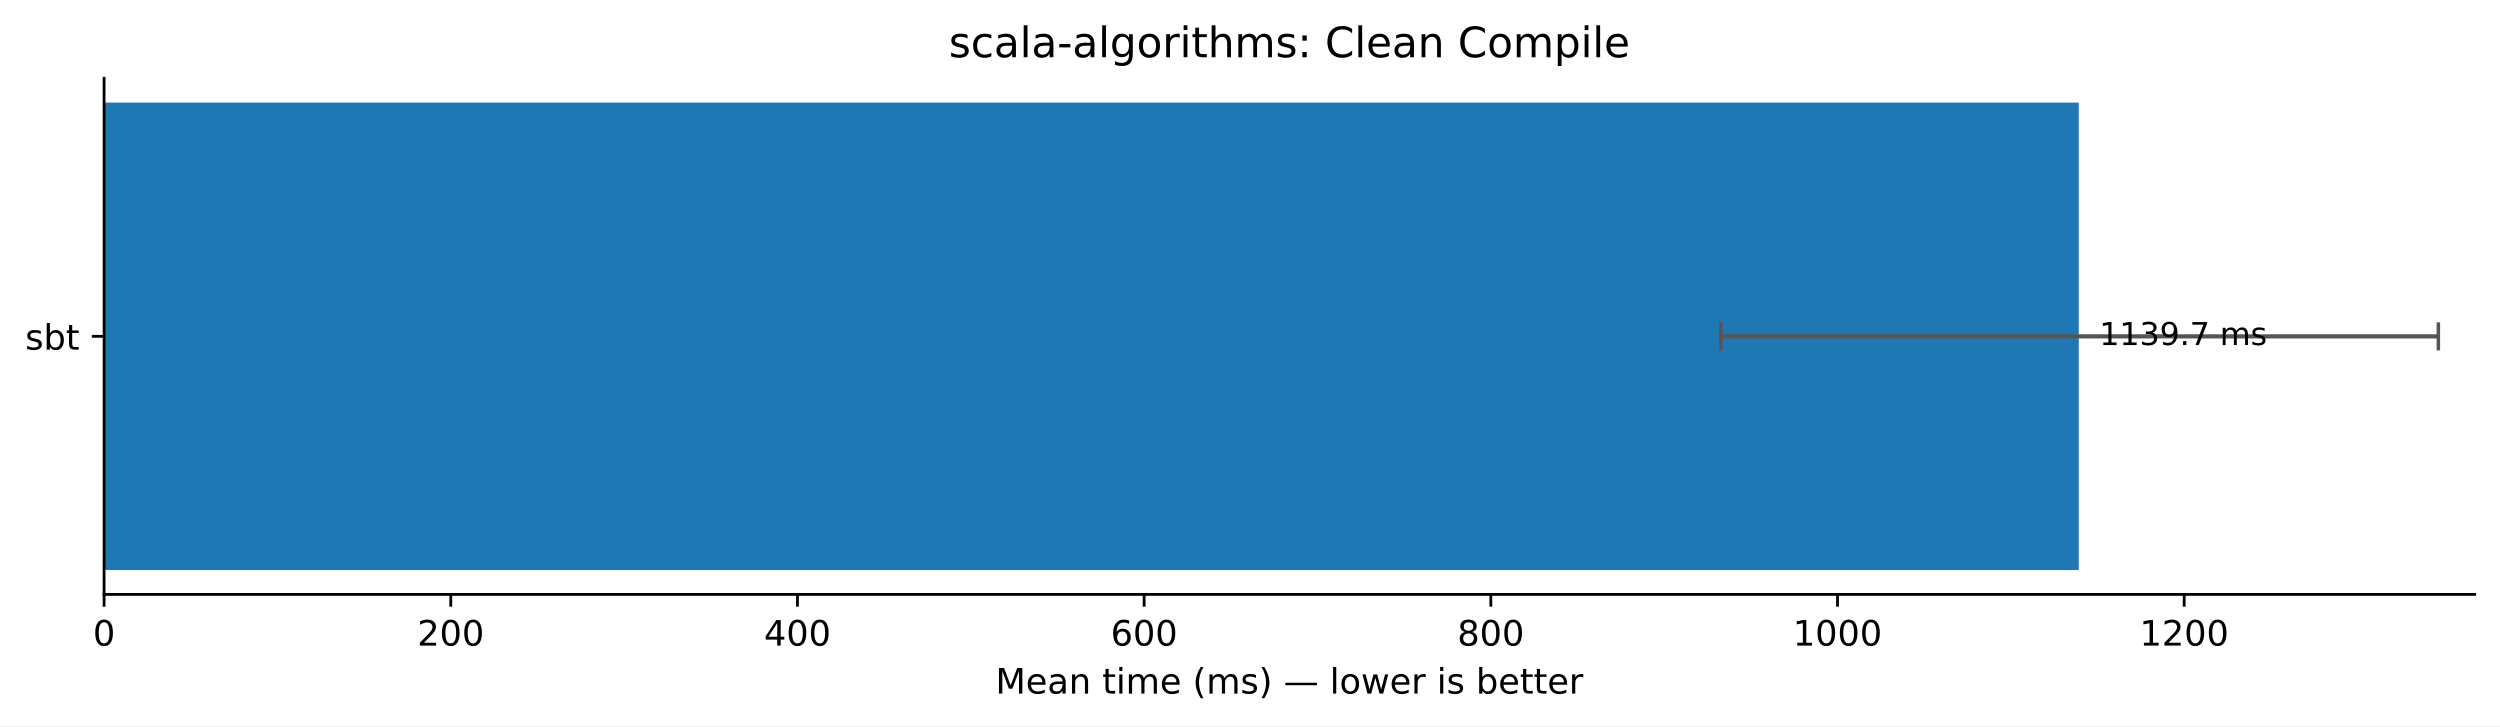
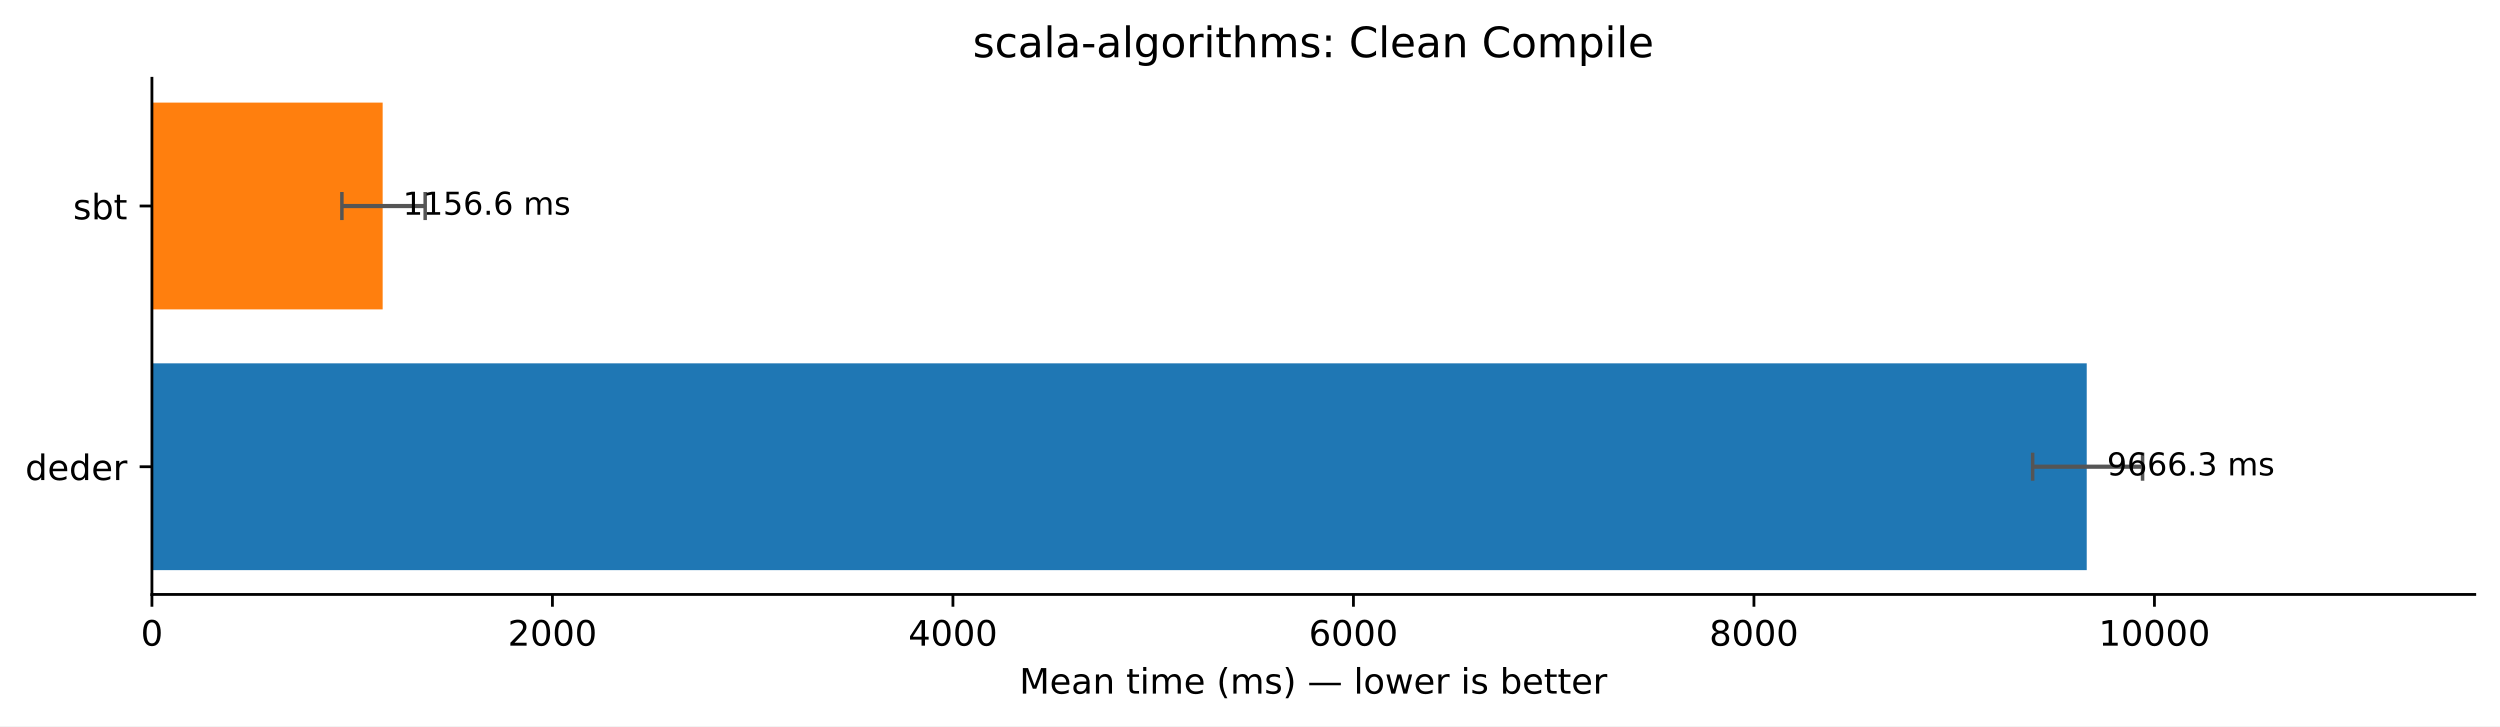
- <svg xmlns="http://www.w3.org/2000/svg" xmlns:xlink="http://www.w3.org/1999/xlink" width="712.798pt" height="207.034pt" viewBox="0 0 712.798 207.034" version="1.1">
+ <svg xmlns="http://www.w3.org/2000/svg" xmlns:xlink="http://www.w3.org/1999/xlink" width="712.754pt" height="207.034pt" viewBox="0 0 712.754 207.034" version="1.1">
  <defs>
    <style type="text/css">*{stroke-linejoin: round; stroke-linecap: butt}</style>
  </defs>
  <g id="figure_1">
    <g id="patch_1">
-       <path d="M 0 207.034  L 712.798 207.034  L 712.798 0  L 0 0  z " style="fill: #ffffff" />
+       <path d="M 0 207.034  L 712.754 207.034  L 712.754 0  L 0 0  z " style="fill: #ffffff" />
    </g>
    <g id="axes_1">
      <g id="patch_2">
-         <path d="M 29.678 169.478  L 705.598 169.478  L 705.598 22.318  L 29.678 22.318  z " style="fill: #ffffff" />
+         <path d="M 43.314 169.478  L 705.554 169.478  L 705.554 22.318  L 43.314 22.318  z " style="fill: #ffffff" />
      </g>
      <g id="patch_3">
-         <path d="M 29.678 162.789  L 592.945 162.789  L 592.945 29.007  L 29.678 29.007  z " clip-path="url(#p4cd9507b1a)" style="fill: #1f77b4; stroke: #ffffff; stroke-width: 0.5; stroke-linejoin: miter" />
+         <path d="M 43.314 162.789  L 595.181 162.789  L 595.181 103.33  L 43.314 103.33  z " clip-path="url(#p02a223e763)" style="fill: #1f77b4; stroke: #ffffff; stroke-width: 0.5; stroke-linejoin: miter" />
+       </g>
+       <g id="patch_4">
+         <path d="M 43.314 88.466  L 109.347 88.466  L 109.347 29.007  L 43.314 29.007  z " clip-path="url(#p02a223e763)" style="fill: #ff7f0e; stroke: #ffffff; stroke-width: 0.5; stroke-linejoin: miter" />
      </g>
      <g id="matplotlib.axis_1">
        <g id="xtick_1">
          <g id="line2d_1">
            <defs>
-               <path id="m95c1559ae8" d="M 0 0  L 0 3.5  " style="stroke: #000000; stroke-width: 0.8" />
+               <path id="m789a88eaef" d="M 0 0  L 0 3.5  " style="stroke: #000000; stroke-width: 0.8" />
            </defs>
            <g>
-               <use xlink:href="#m95c1559ae8" x="29.678" y="169.478" style="stroke: #000000; stroke-width: 0.8" />
+               <use xlink:href="#m789a88eaef" x="43.314" y="169.478" style="stroke: #000000; stroke-width: 0.8" />
            </g>
          </g>
          <g id="text_1">
-             <g transform="translate(26.49687 184.0766) scale(0.1 -0.1)">
+             <g transform="translate(40.13281 184.0766) scale(0.1 -0.1)">
              <defs>
                <path id="DejaVuSans-30" d="M 2034 4250  Q 1547 4250 1301 3770  Q 1056 3291 1056 2328  Q 1056 1369 1301 889  Q 1547 409 2034 409  Q 2525 409 2770 889  Q 3016 1369 3016 2328  Q 3016 3291 2770 3770  Q 2525 4250 2034 4250  z M 2034 4750  Q 2819 4750 3233 4129  Q 3647 3509 3647 2328  Q 3647 1150 3233 529  Q 2819 -91 2034 -91  Q 1250 -91 836 529  Q 422 1150 422 2328  Q 422 3509 836 4129  Q 1250 4750 2034 4750  z " transform="scale(0.015625)" />
              </defs>
              <use xlink:href="#DejaVuSans-30" />
            </g>
          </g>
        </g>
        <g id="xtick_2">
          <g id="line2d_2">
            <g>
-               <use xlink:href="#m95c1559ae8" x="128.524" y="169.478" style="stroke: #000000; stroke-width: 0.8" />
+               <use xlink:href="#m789a88eaef" x="157.498" y="169.478" style="stroke: #000000; stroke-width: 0.8" />
            </g>
          </g>
          <g id="text_2">
-             <g transform="translate(118.9802 184.0766) scale(0.1 -0.1)">
+             <g transform="translate(144.7731 184.0766) scale(0.1 -0.1)">
              <defs>
                <path id="DejaVuSans-32" d="M 1228 531  L 3431 531  L 3431 0  L 469 0  L 469 531  Q 828 903 1448 1529  Q 2069 2156 2228 2338  Q 2531 2678 2651 2914  Q 2772 3150 2772 3378  Q 2772 3750 2511 3984  Q 2250 4219 1831 4219  Q 1534 4219 1204 4116  Q 875 4013 500 3803  L 500 4441  Q 881 4594 1212 4672  Q 1544 4750 1819 4750  Q 2544 4750 2975 4387  Q 3406 4025 3406 3419  Q 3406 3131 3298 2873  Q 3191 2616 2906 2266  Q 2828 2175 2409 1742  Q 1991 1309 1228 531  z " transform="scale(0.015625)" />
              </defs>
              <use xlink:href="#DejaVuSans-32" />
              <use xlink:href="#DejaVuSans-30" transform="translate(63.62305 0)" />
              <use xlink:href="#DejaVuSans-30" transform="translate(127.2461 0)" />
+               <use xlink:href="#DejaVuSans-30" transform="translate(190.8691 0)" />
            </g>
          </g>
        </g>
        <g id="xtick_3">
          <g id="line2d_3">
            <g>
-               <use xlink:href="#m95c1559ae8" x="227.37" y="169.478" style="stroke: #000000; stroke-width: 0.8" />
+               <use xlink:href="#m789a88eaef" x="271.682" y="169.478" style="stroke: #000000; stroke-width: 0.8" />
            </g>
          </g>
          <g id="text_3">
-             <g transform="translate(217.8261 184.0766) scale(0.1 -0.1)">
+             <g transform="translate(258.9571 184.0766) scale(0.1 -0.1)">
              <defs>
                <path id="DejaVuSans-34" d="M 2419 4116  L 825 1625  L 2419 1625  L 2419 4116  z M 2253 4666  L 3047 4666  L 3047 1625  L 3713 1625  L 3713 1100  L 3047 1100  L 3047 0  L 2419 0  L 2419 1100  L 313 1100  L 313 1709  L 2253 4666  z " transform="scale(0.015625)" />
              </defs>
              <use xlink:href="#DejaVuSans-34" />
              <use xlink:href="#DejaVuSans-30" transform="translate(63.62305 0)" />
              <use xlink:href="#DejaVuSans-30" transform="translate(127.2461 0)" />
+               <use xlink:href="#DejaVuSans-30" transform="translate(190.8691 0)" />
            </g>
          </g>
        </g>
        <g id="xtick_4">
          <g id="line2d_4">
            <g>
-               <use xlink:href="#m95c1559ae8" x="326.216" y="169.478" style="stroke: #000000; stroke-width: 0.8" />
+               <use xlink:href="#m789a88eaef" x="385.866" y="169.478" style="stroke: #000000; stroke-width: 0.8" />
            </g>
          </g>
          <g id="text_4">
-             <g transform="translate(316.672 184.0766) scale(0.1 -0.1)">
+             <g transform="translate(373.1412 184.0766) scale(0.1 -0.1)">
              <defs>
                <path id="DejaVuSans-36" d="M 2113 2584  Q 1688 2584 1439 2293  Q 1191 2003 1191 1497  Q 1191 994 1439 701  Q 1688 409 2113 409  Q 2538 409 2786 701  Q 3034 994 3034 1497  Q 3034 2003 2786 2293  Q 2538 2584 2113 2584  z M 3366 4563  L 3366 3988  Q 3128 4100 2886 4159  Q 2644 4219 2406 4219  Q 1781 4219 1451 3797  Q 1122 3375 1075 2522  Q 1259 2794 1537 2939  Q 1816 3084 2150 3084  Q 2853 3084 3261 2657  Q 3669 2231 3669 1497  Q 3669 778 3244 343  Q 2819 -91 2113 -91  Q 1303 -91 875 529  Q 447 1150 447 2328  Q 447 3434 972 4092  Q 1497 4750 2381 4750  Q 2619 4750 2861 4703  Q 3103 4656 3366 4563  z " transform="scale(0.015625)" />
              </defs>
              <use xlink:href="#DejaVuSans-36" />
              <use xlink:href="#DejaVuSans-30" transform="translate(63.62305 0)" />
              <use xlink:href="#DejaVuSans-30" transform="translate(127.2461 0)" />
+               <use xlink:href="#DejaVuSans-30" transform="translate(190.8691 0)" />
            </g>
          </g>
        </g>
        <g id="xtick_5">
          <g id="line2d_5">
            <g>
-               <use xlink:href="#m95c1559ae8" x="425.062" y="169.478" style="stroke: #000000; stroke-width: 0.8" />
+               <use xlink:href="#m789a88eaef" x="500.05" y="169.478" style="stroke: #000000; stroke-width: 0.8" />
            </g>
          </g>
          <g id="text_5">
-             <g transform="translate(415.5178 184.0766) scale(0.1 -0.1)">
+             <g transform="translate(487.3252 184.0766) scale(0.1 -0.1)">
              <defs>
                <path id="DejaVuSans-38" d="M 2034 2216  Q 1584 2216 1326 1975  Q 1069 1734 1069 1313  Q 1069 891 1326 650  Q 1584 409 2034 409  Q 2484 409 2743 651  Q 3003 894 3003 1313  Q 3003 1734 2745 1975  Q 2488 2216 2034 2216  z M 1403 2484  Q 997 2584 770 2862  Q 544 3141 544 3541  Q 544 4100 942 4425  Q 1341 4750 2034 4750  Q 2731 4750 3128 4425  Q 3525 4100 3525 3541  Q 3525 3141 3298 2862  Q 3072 2584 2669 2484  Q 3125 2378 3379 2068  Q 3634 1759 3634 1313  Q 3634 634 3220 271  Q 2806 -91 2034 -91  Q 1263 -91 848 271  Q 434 634 434 1313  Q 434 1759 690 2068  Q 947 2378 1403 2484  z M 1172 3481  Q 1172 3119 1398 2916  Q 1625 2713 2034 2713  Q 2441 2713 2670 2916  Q 2900 3119 2900 3481  Q 2900 3844 2670 4047  Q 2441 4250 2034 4250  Q 1625 4250 1398 4047  Q 1172 3844 1172 3481  z " transform="scale(0.015625)" />
              </defs>
              <use xlink:href="#DejaVuSans-38" />
              <use xlink:href="#DejaVuSans-30" transform="translate(63.62305 0)" />
              <use xlink:href="#DejaVuSans-30" transform="translate(127.2461 0)" />
+               <use xlink:href="#DejaVuSans-30" transform="translate(190.8691 0)" />
            </g>
          </g>
        </g>
        <g id="xtick_6">
          <g id="line2d_6">
            <g>
-               <use xlink:href="#m95c1559ae8" x="523.907" y="169.478" style="stroke: #000000; stroke-width: 0.8" />
+               <use xlink:href="#m789a88eaef" x="614.234" y="169.478" style="stroke: #000000; stroke-width: 0.8" />
            </g>
          </g>
          <g id="text_6">
-             <g transform="translate(511.1825 184.0766) scale(0.1 -0.1)">
+             <g transform="translate(598.328 184.0766) scale(0.1 -0.1)">
              <defs>
                <path id="DejaVuSans-31" d="M 794 531  L 1825 531  L 1825 4091  L 703 3866  L 703 4441  L 1819 4666  L 2450 4666  L 2450 531  L 3481 531  L 3481 0  L 794 0  L 794 531  z " transform="scale(0.015625)" />
              </defs>
              <use xlink:href="#DejaVuSans-31" />
              <use xlink:href="#DejaVuSans-30" transform="translate(63.62305 0)" />
              <use xlink:href="#DejaVuSans-30" transform="translate(127.2461 0)" />
              <use xlink:href="#DejaVuSans-30" transform="translate(190.8691 0)" />
-             </g>
-           </g>
-         </g>
-         <g id="xtick_7">
-           <g id="line2d_7">
-             <g>
-               <use xlink:href="#m95c1559ae8" x="622.753" y="169.478" style="stroke: #000000; stroke-width: 0.8" />
-             </g>
-           </g>
-           <g id="text_7">
-             <g transform="translate(610.0283 184.0766) scale(0.1 -0.1)">
-               <use xlink:href="#DejaVuSans-31" />
-               <use xlink:href="#DejaVuSans-32" transform="translate(63.62305 0)" />
-               <use xlink:href="#DejaVuSans-30" transform="translate(127.2461 0)" />
-               <use xlink:href="#DejaVuSans-30" transform="translate(190.8691 0)" />
-             </g>
-           </g>
-         </g>
-         <g id="text_8">
-           <g transform="translate(283.8413 197.7547) scale(0.1 -0.1)">
+               <use xlink:href="#DejaVuSans-30" transform="translate(254.4922 0)" />
+             </g>
+           </g>
+         </g>
+         <g id="text_7">
+           <g transform="translate(290.6372 197.7547) scale(0.1 -0.1)">
            <defs>
              <path id="DejaVuSans-4d" d="M 628 4666  L 1569 4666  L 2759 1491  L 3956 4666  L 4897 4666  L 4897 0  L 4281 0  L 4281 4097  L 3078 897  L 2444 897  L 1241 4097  L 1241 0  L 628 0  L 628 4666  z " transform="scale(0.015625)" />
              <path id="DejaVuSans-65" d="M 3597 1894  L 3597 1613  L 953 1613  Q 991 1019 1311 708  Q 1631 397 2203 397  Q 2534 397 2845 478  Q 3156 559 3463 722  L 3463 178  Q 3153 47 2828 -22  Q 2503 -91 2169 -91  Q 1331 -91 842 396  Q 353 884 353 1716  Q 353 2575 817 3079  Q 1281 3584 2069 3584  Q 2775 3584 3186 3129  Q 3597 2675 3597 1894  z M 3022 2063  Q 3016 2534 2758 2815  Q 2500 3097 2075 3097  Q 1594 3097 1305 2825  Q 1016 2553 972 2059  L 3022 2063  z " transform="scale(0.015625)" />
              <path id="DejaVuSans-61" d="M 2194 1759  Q 1497 1759 1228 1600  Q 959 1441 959 1056  Q 959 750 1161 570  Q 1363 391 1709 391  Q 2188 391 2477 730  Q 2766 1069 2766 1631  L 2766 1759  L 2194 1759  z M 3341 1997  L 3341 0  L 2766 0  L 2766 531  Q 2569 213 2275 61  Q 1981 -91 1556 -91  Q 1019 -91 701 211  Q 384 513 384 1019  Q 384 1609 779 1909  Q 1175 2209 1959 2209  L 2766 2209  L 2766 2266  Q 2766 2663 2505 2880  Q 2244 3097 1772 3097  Q 1472 3097 1187 3025  Q 903 2953 641 2809  L 641 3341  Q 956 3463 1253 3523  Q 1550 3584 1831 3584  Q 2591 3584 2966 3190  Q 3341 2797 3341 1997  z " transform="scale(0.015625)" />
              <path id="DejaVuSans-6e" d="M 3513 2113  L 3513 0  L 2938 0  L 2938 2094  Q 2938 2591 2744 2837  Q 2550 3084 2163 3084  Q 1697 3084 1428 2787  Q 1159 2491 1159 1978  L 1159 0  L 581 0  L 581 3500  L 1159 3500  L 1159 2956  Q 1366 3272 1645 3428  Q 1925 3584 2291 3584  Q 2894 3584 3203 3211  Q 3513 2838 3513 2113  z " transform="scale(0.015625)" />
              <path id="DejaVuSans-20" transform="scale(0.015625)" />
              <path id="DejaVuSans-74" d="M 1172 4494  L 1172 3500  L 2356 3500  L 2356 3053  L 1172 3053  L 1172 1153  Q 1172 725 1289 603  Q 1406 481 1766 481  L 2356 481  L 2356 0  L 1766 0  Q 1100 0 847 248  Q 594 497 594 1153  L 594 3053  L 172 3053  L 172 3500  L 594 3500  L 594 4494  L 1172 4494  z " transform="scale(0.015625)" />
              <path id="DejaVuSans-69" d="M 603 3500  L 1178 3500  L 1178 0  L 603 0  L 603 3500  z M 603 4863  L 1178 4863  L 1178 4134  L 603 4134  L 603 4863  z " transform="scale(0.015625)" />
              <path id="DejaVuSans-6d" d="M 3328 2828  Q 3544 3216 3844 3400  Q 4144 3584 4550 3584  Q 5097 3584 5394 3201  Q 5691 2819 5691 2113  L 5691 0  L 5113 0  L 5113 2094  Q 5113 2597 4934 2840  Q 4756 3084 4391 3084  Q 3944 3084 3684 2787  Q 3425 2491 3425 1978  L 3425 0  L 2847 0  L 2847 2094  Q 2847 2600 2669 2842  Q 2491 3084 2119 3084  Q 1678 3084 1418 2786  Q 1159 2488 1159 1978  L 1159 0  L 581 0  L 581 3500  L 1159 3500  L 1159 2956  Q 1356 3278 1631 3431  Q 1906 3584 2284 3584  Q 2666 3584 2933 3390  Q 3200 3197 3328 2828  z " transform="scale(0.015625)" />
              <path id="DejaVuSans-28" d="M 1984 4856  Q 1566 4138 1362 3434  Q 1159 2731 1159 2009  Q 1159 1288 1364 580  Q 1569 -128 1984 -844  L 1484 -844  Q 1016 -109 783 600  Q 550 1309 550 2009  Q 550 2706 781 3412  Q 1013 4119 1484 4856  L 1984 4856  z " transform="scale(0.015625)" />
              <path id="DejaVuSans-73" d="M 2834 3397  L 2834 2853  Q 2591 2978 2328 3040  Q 2066 3103 1784 3103  Q 1356 3103 1142 2972  Q 928 2841 928 2578  Q 928 2378 1081 2264  Q 1234 2150 1697 2047  L 1894 2003  Q 2506 1872 2764 1633  Q 3022 1394 3022 966  Q 3022 478 2636 193  Q 2250 -91 1575 -91  Q 1294 -91 989 -36  Q 684 19 347 128  L 347 722  Q 666 556 975 473  Q 1284 391 1588 391  Q 1994 391 2212 530  Q 2431 669 2431 922  Q 2431 1156 2273 1281  Q 2116 1406 1581 1522  L 1381 1569  Q 847 1681 609 1914  Q 372 2147 372 2553  Q 372 3047 722 3315  Q 1072 3584 1716 3584  Q 2034 3584 2315 3537  Q 2597 3491 2834 3397  z " transform="scale(0.015625)" />
              <path id="DejaVuSans-29" d="M 513 4856  L 1013 4856  Q 1481 4119 1714 3412  Q 1947 2706 1947 2009  Q 1947 1309 1714 600  Q 1481 -109 1013 -844  L 513 -844  Q 928 -128 1133 580  Q 1338 1288 1338 2009  Q 1338 2731 1133 3434  Q 928 4138 513 4856  z " transform="scale(0.015625)" />
              <path id="DejaVuSans-2014" d="M 313 1978  L 6088 1978  L 6088 1528  L 313 1528  L 313 1978  z " transform="scale(0.015625)" />
              <path id="DejaVuSans-6c" d="M 603 4863  L 1178 4863  L 1178 0  L 603 0  L 603 4863  z " transform="scale(0.015625)" />
              <path id="DejaVuSans-6f" d="M 1959 3097  Q 1497 3097 1228 2736  Q 959 2375 959 1747  Q 959 1119 1226 758  Q 1494 397 1959 397  Q 2419 397 2687 759  Q 2956 1122 2956 1747  Q 2956 2369 2687 2733  Q 2419 3097 1959 3097  z M 1959 3584  Q 2709 3584 3137 3096  Q 3566 2609 3566 1747  Q 3566 888 3137 398  Q 2709 -91 1959 -91  Q 1206 -91 779 398  Q 353 888 353 1747  Q 353 2609 779 3096  Q 1206 3584 1959 3584  z " transform="scale(0.015625)" />
              <path id="DejaVuSans-77" d="M 269 3500  L 844 3500  L 1563 769  L 2278 3500  L 2956 3500  L 3675 769  L 4391 3500  L 4966 3500  L 4050 0  L 3372 0  L 2619 2869  L 1863 0  L 1184 0  L 269 3500  z " transform="scale(0.015625)" />
              <path id="DejaVuSans-72" d="M 2631 2963  Q 2534 3019 2420 3045  Q 2306 3072 2169 3072  Q 1681 3072 1420 2755  Q 1159 2438 1159 1844  L 1159 0  L 581 0  L 581 3500  L 1159 3500  L 1159 2956  Q 1341 3275 1631 3429  Q 1922 3584 2338 3584  Q 2397 3584 2469 3576  Q 2541 3569 2628 3553  L 2631 2963  z " transform="scale(0.015625)" />
              <path id="DejaVuSans-62" d="M 3116 1747  Q 3116 2381 2855 2742  Q 2594 3103 2138 3103  Q 1681 3103 1420 2742  Q 1159 2381 1159 1747  Q 1159 1113 1420 752  Q 1681 391 2138 391  Q 2594 391 2855 752  Q 3116 1113 3116 1747  z M 1159 2969  Q 1341 3281 1617 3432  Q 1894 3584 2278 3584  Q 2916 3584 3314 3078  Q 3713 2572 3713 1747  Q 3713 922 3314 415  Q 2916 -91 2278 -91  Q 1894 -91 1617 61  Q 1341 213 1159 525  L 1159 0  L 581 0  L 581 4863  L 1159 4863  L 1159 2969  z " transform="scale(0.015625)" />
            </defs>
            <use xlink:href="#DejaVuSans-4d" />
            <use xlink:href="#DejaVuSans-65" transform="translate(86.2793 0)" />
            <use xlink:href="#DejaVuSans-61" transform="translate(147.8027 0)" />
            <use xlink:href="#DejaVuSans-6e" transform="translate(209.082 0)" />
            <use xlink:href="#DejaVuSans-20" transform="translate(272.4609 0)" />
            <use xlink:href="#DejaVuSans-74" transform="translate(304.248 0)" />
            <use xlink:href="#DejaVuSans-69" transform="translate(343.457 0)" />
            <use xlink:href="#DejaVuSans-6d" transform="translate(371.2402 0)" />
            <use xlink:href="#DejaVuSans-65" transform="translate(468.6523 0)" />
            <use xlink:href="#DejaVuSans-20" transform="translate(530.1758 0)" />
            <use xlink:href="#DejaVuSans-28" transform="translate(561.9629 0)" />
            <use xlink:href="#DejaVuSans-6d" transform="translate(600.9766 0)" />
            <use xlink:href="#DejaVuSans-73" transform="translate(698.3887 0)" />
            <use xlink:href="#DejaVuSans-29" transform="translate(750.4883 0)" />
            <use xlink:href="#DejaVuSans-20" transform="translate(789.502 0)" />
            <use xlink:href="#DejaVuSans-2014" transform="translate(821.2891 0)" />
            <use xlink:href="#DejaVuSans-20" transform="translate(921.2891 0)" />
            <use xlink:href="#DejaVuSans-6c" transform="translate(953.0762 0)" />
            <use xlink:href="#DejaVuSans-6f" transform="translate(980.8594 0)" />
            <use xlink:href="#DejaVuSans-77" transform="translate(1042.041 0)" />
            <use xlink:href="#DejaVuSans-65" transform="translate(1123.828 0)" />
            <use xlink:href="#DejaVuSans-72" transform="translate(1185.352 0)" />
            <use xlink:href="#DejaVuSans-20" transform="translate(1226.465 0)" />
            <use xlink:href="#DejaVuSans-69" transform="translate(1258.252 0)" />
            <use xlink:href="#DejaVuSans-73" transform="translate(1286.035 0)" />
            <use xlink:href="#DejaVuSans-20" transform="translate(1338.135 0)" />
            <use xlink:href="#DejaVuSans-62" transform="translate(1369.922 0)" />
            <use xlink:href="#DejaVuSans-65" transform="translate(1433.398 0)" />
            <use xlink:href="#DejaVuSans-74" transform="translate(1494.922 0)" />
            <use xlink:href="#DejaVuSans-74" transform="translate(1534.131 0)" />
            <use xlink:href="#DejaVuSans-65" transform="translate(1573.34 0)" />
            <use xlink:href="#DejaVuSans-72" transform="translate(1634.863 0)" />
          </g>
        </g>
      </g>
      <g id="matplotlib.axis_2">
        <g id="ytick_1">
+           <g id="line2d_7">
+             <defs>
+               <path id="m901917c0ae" d="M 0 0  L -3.5 0  " style="stroke: #000000; stroke-width: 0.8" />
+             </defs>
+             <g>
+               <use xlink:href="#m901917c0ae" x="43.314" y="133.06" style="stroke: #000000; stroke-width: 0.8" />
+             </g>
+           </g>
+           <g id="text_8">
+             <g transform="translate(7.2 136.859) scale(0.1 -0.1)">
+               <defs>
+                 <path id="DejaVuSans-64" d="M 2906 2969  L 2906 4863  L 3481 4863  L 3481 0  L 2906 0  L 2906 525  Q 2725 213 2448 61  Q 2172 -91 1784 -91  Q 1150 -91 751 415  Q 353 922 353 1747  Q 353 2572 751 3078  Q 1150 3584 1784 3584  Q 2172 3584 2448 3432  Q 2725 3281 2906 2969  z M 947 1747  Q 947 1113 1208 752  Q 1469 391 1925 391  Q 2381 391 2643 752  Q 2906 1113 2906 1747  Q 2906 2381 2643 2742  Q 2381 3103 1925 3103  Q 1469 3103 1208 2742  Q 947 2381 947 1747  z " transform="scale(0.015625)" />
+               </defs>
+               <use xlink:href="#DejaVuSans-64" />
+               <use xlink:href="#DejaVuSans-65" transform="translate(63.47656 0)" />
+               <use xlink:href="#DejaVuSans-64" transform="translate(125 0)" />
+               <use xlink:href="#DejaVuSans-65" transform="translate(188.4766 0)" />
+               <use xlink:href="#DejaVuSans-72" transform="translate(250 0)" />
+             </g>
+           </g>
+         </g>
+         <g id="ytick_2">
          <g id="line2d_8">
-             <defs>
-               <path id="m5617e6547c" d="M 0 0  L -3.5 0  " style="stroke: #000000; stroke-width: 0.8" />
-             </defs>
-             <g>
-               <use xlink:href="#m5617e6547c" x="29.678" y="95.898" style="stroke: #000000; stroke-width: 0.8" />
+             <g>
+               <use xlink:href="#m901917c0ae" x="43.314" y="58.737" style="stroke: #000000; stroke-width: 0.8" />
            </g>
          </g>
          <g id="text_9">
-             <g transform="translate(7.2 99.69734) scale(0.1 -0.1)">
+             <g transform="translate(20.83594 62.53573) scale(0.1 -0.1)">
              <use xlink:href="#DejaVuSans-73" />
              <use xlink:href="#DejaVuSans-62" transform="translate(52.09961 0)" />
              <use xlink:href="#DejaVuSans-74" transform="translate(115.5762 0)" />
            </g>
          </g>
        </g>
      </g>
      <g id="LineCollection_1">
-         <path d="M 490.668 95.898  L 695.222 95.898  " clip-path="url(#p4cd9507b1a)" style="fill: none; stroke: #555555; stroke-width: 1.2" />
+         <path d="M 579.512 133.06  L 610.85 133.06  " clip-path="url(#p02a223e763)" style="fill: none; stroke: #555555; stroke-width: 1.2" />
+         <path d="M 97.475 58.737  L 121.218 58.737  " clip-path="url(#p02a223e763)" style="fill: none; stroke: #555555; stroke-width: 1.2" />
      </g>
      <g id="line2d_9">
        <defs>
-           <path id="m4dd31e90b5" d="M 0 4  L 0 -4  " style="stroke: #555555" />
+           <path id="m4bf6ad996d" d="M 0 4  L 0 -4  " style="stroke: #555555" />
        </defs>
-         <g clip-path="url(#p4cd9507b1a)">
-           <use xlink:href="#m4dd31e90b5" x="490.668" y="95.898" style="fill: #1f77b4; stroke: #555555" />
+         <g clip-path="url(#p02a223e763)">
+           <use xlink:href="#m4bf6ad996d" x="579.512" y="133.06" style="fill: #1f77b4; stroke: #555555" />
+           <use xlink:href="#m4bf6ad996d" x="97.475" y="58.737" style="fill: #1f77b4; stroke: #555555" />
        </g>
      </g>
      <g id="line2d_10">
-         <g clip-path="url(#p4cd9507b1a)">
-           <use xlink:href="#m4dd31e90b5" x="695.222" y="95.898" style="fill: #1f77b4; stroke: #555555" />
-         </g>
-       </g>
-       <g id="patch_4">
-         <path d="M 29.678 169.478  L 29.678 22.318  " style="fill: none; stroke: #000000; stroke-width: 0.8; stroke-linejoin: miter; stroke-linecap: square" />
+         <g clip-path="url(#p02a223e763)">
+           <use xlink:href="#m4bf6ad996d" x="610.85" y="133.06" style="fill: #1f77b4; stroke: #555555" />
+           <use xlink:href="#m4bf6ad996d" x="121.218" y="58.737" style="fill: #1f77b4; stroke: #555555" />
+         </g>
      </g>
      <g id="patch_5">
-         <path d="M 29.678 169.478  L 705.598 169.478  " style="fill: none; stroke: #000000; stroke-width: 0.8; stroke-linejoin: miter; stroke-linecap: square" />
+         <path d="M 43.314 169.478  L 43.314 22.318  " style="fill: none; stroke: #000000; stroke-width: 0.8; stroke-linejoin: miter; stroke-linecap: square" />
+       </g>
+       <g id="patch_6">
+         <path d="M 43.314 169.478  L 705.554 169.478  " style="fill: none; stroke: #000000; stroke-width: 0.8; stroke-linejoin: miter; stroke-linecap: square" />
      </g>
      <g id="text_10">
-         <g transform="translate(598.5775 98.38156) scale(0.09 -0.09)">
+         <g transform="translate(600.6994 135.5432) scale(0.09 -0.09)">
          <defs>
-             <path id="DejaVuSans-33" d="M 2597 2516  Q 3050 2419 3304 2112  Q 3559 1806 3559 1356  Q 3559 666 3084 287  Q 2609 -91 1734 -91  Q 1441 -91 1130 -33  Q 819 25 488 141  L 488 750  Q 750 597 1062 519  Q 1375 441 1716 441  Q 2309 441 2620 675  Q 2931 909 2931 1356  Q 2931 1769 2642 2001  Q 2353 2234 1838 2234  L 1294 2234  L 1294 2753  L 1863 2753  Q 2328 2753 2575 2939  Q 2822 3125 2822 3475  Q 2822 3834 2567 4026  Q 2313 4219 1838 4219  Q 1578 4219 1281 4162  Q 984 4106 628 3988  L 628 4550  Q 988 4650 1302 4700  Q 1616 4750 1894 4750  Q 2613 4750 3031 4423  Q 3450 4097 3450 3541  Q 3450 3153 3228 2886  Q 3006 2619 2597 2516  z " transform="scale(0.015625)" />
            <path id="DejaVuSans-39" d="M 703 97  L 703 672  Q 941 559 1184 500  Q 1428 441 1663 441  Q 2288 441 2617 861  Q 2947 1281 2994 2138  Q 2813 1869 2534 1725  Q 2256 1581 1919 1581  Q 1219 1581 811 2004  Q 403 2428 403 3163  Q 403 3881 828 4315  Q 1253 4750 1959 4750  Q 2769 4750 3195 4129  Q 3622 3509 3622 2328  Q 3622 1225 3098 567  Q 2575 -91 1691 -91  Q 1453 -91 1209 -44  Q 966 3 703 97  z M 1959 2075  Q 2384 2075 2632 2365  Q 2881 2656 2881 3163  Q 2881 3666 2632 3958  Q 2384 4250 1959 4250  Q 1534 4250 1286 3958  Q 1038 3666 1038 3163  Q 1038 2656 1286 2365  Q 1534 2075 1959 2075  z " transform="scale(0.015625)" />
            <path id="DejaVuSans-2e" d="M 684 794  L 1344 794  L 1344 0  L 684 0  L 684 794  z " transform="scale(0.015625)" />
-             <path id="DejaVuSans-37" d="M 525 4666  L 3525 4666  L 3525 4397  L 1831 0  L 1172 0  L 2766 4134  L 525 4134  L 525 4666  z " transform="scale(0.015625)" />
+             <path id="DejaVuSans-33" d="M 2597 2516  Q 3050 2419 3304 2112  Q 3559 1806 3559 1356  Q 3559 666 3084 287  Q 2609 -91 1734 -91  Q 1441 -91 1130 -33  Q 819 25 488 141  L 488 750  Q 750 597 1062 519  Q 1375 441 1716 441  Q 2309 441 2620 675  Q 2931 909 2931 1356  Q 2931 1769 2642 2001  Q 2353 2234 1838 2234  L 1294 2234  L 1294 2753  L 1863 2753  Q 2328 2753 2575 2939  Q 2822 3125 2822 3475  Q 2822 3834 2567 4026  Q 2313 4219 1838 4219  Q 1578 4219 1281 4162  Q 984 4106 628 3988  L 628 4550  Q 988 4650 1302 4700  Q 1616 4750 1894 4750  Q 2613 4750 3031 4423  Q 3450 4097 3450 3541  Q 3450 3153 3228 2886  Q 3006 2619 2597 2516  z " transform="scale(0.015625)" />
+           </defs>
+           <use xlink:href="#DejaVuSans-39" />
+           <use xlink:href="#DejaVuSans-36" transform="translate(63.62305 0)" />
+           <use xlink:href="#DejaVuSans-36" transform="translate(127.2461 0)" />
+           <use xlink:href="#DejaVuSans-36" transform="translate(190.8691 0)" />
+           <use xlink:href="#DejaVuSans-2e" transform="translate(254.4922 0)" />
+           <use xlink:href="#DejaVuSans-33" transform="translate(286.2793 0)" />
+           <use xlink:href="#DejaVuSans-20" transform="translate(349.9023 0)" />
+           <use xlink:href="#DejaVuSans-6d" transform="translate(381.6895 0)" />
+           <use xlink:href="#DejaVuSans-73" transform="translate(479.1016 0)" />
+         </g>
+       </g>
+       <g id="text_11">
+         <g transform="translate(114.8652 61.21995) scale(0.09 -0.09)">
+           <defs>
+             <path id="DejaVuSans-35" d="M 691 4666  L 3169 4666  L 3169 4134  L 1269 4134  L 1269 2991  Q 1406 3038 1543 3061  Q 1681 3084 1819 3084  Q 2600 3084 3056 2656  Q 3513 2228 3513 1497  Q 3513 744 3044 326  Q 2575 -91 1722 -91  Q 1428 -91 1123 -41  Q 819 9 494 109  L 494 744  Q 775 591 1075 516  Q 1375 441 1709 441  Q 2250 441 2565 725  Q 2881 1009 2881 1497  Q 2881 1984 2565 2268  Q 2250 2553 1709 2553  Q 1456 2553 1204 2497  Q 953 2441 691 2322  L 691 4666  z " transform="scale(0.015625)" />
          </defs>
          <use xlink:href="#DejaVuSans-31" />
          <use xlink:href="#DejaVuSans-31" transform="translate(63.62305 0)" />
-           <use xlink:href="#DejaVuSans-33" transform="translate(127.2461 0)" />
-           <use xlink:href="#DejaVuSans-39" transform="translate(190.8691 0)" />
+           <use xlink:href="#DejaVuSans-35" transform="translate(127.2461 0)" />
+           <use xlink:href="#DejaVuSans-36" transform="translate(190.8691 0)" />
          <use xlink:href="#DejaVuSans-2e" transform="translate(254.4922 0)" />
-           <use xlink:href="#DejaVuSans-37" transform="translate(286.2793 0)" />
+           <use xlink:href="#DejaVuSans-36" transform="translate(286.2793 0)" />
          <use xlink:href="#DejaVuSans-20" transform="translate(349.9023 0)" />
          <use xlink:href="#DejaVuSans-6d" transform="translate(381.6895 0)" />
          <use xlink:href="#DejaVuSans-73" transform="translate(479.1016 0)" />
        </g>
      </g>
-       <g id="text_11">
-         <g transform="translate(270.5431 16.31812) scale(0.12 -0.12)">
+       <g id="text_12">
+         <g transform="translate(277.3391 16.31812) scale(0.12 -0.12)">
          <defs>
            <path id="DejaVuSans-63" d="M 3122 3366  L 3122 2828  Q 2878 2963 2633 3030  Q 2388 3097 2138 3097  Q 1578 3097 1268 2742  Q 959 2388 959 1747  Q 959 1106 1268 751  Q 1578 397 2138 397  Q 2388 397 2633 464  Q 2878 531 3122 666  L 3122 134  Q 2881 22 2623 -34  Q 2366 -91 2075 -91  Q 1284 -91 818 406  Q 353 903 353 1747  Q 353 2603 823 3093  Q 1294 3584 2113 3584  Q 2378 3584 2631 3529  Q 2884 3475 3122 3366  z " transform="scale(0.015625)" />
            <path id="DejaVuSans-2d" d="M 313 2009  L 1997 2009  L 1997 1497  L 313 1497  L 313 2009  z " transform="scale(0.015625)" />
            <path id="DejaVuSans-67" d="M 2906 1791  Q 2906 2416 2648 2759  Q 2391 3103 1925 3103  Q 1463 3103 1205 2759  Q 947 2416 947 1791  Q 947 1169 1205 825  Q 1463 481 1925 481  Q 2391 481 2648 825  Q 2906 1169 2906 1791  z M 3481 434  Q 3481 -459 3084 -895  Q 2688 -1331 1869 -1331  Q 1566 -1331 1297 -1286  Q 1028 -1241 775 -1147  L 775 -588  Q 1028 -725 1275 -790  Q 1522 -856 1778 -856  Q 2344 -856 2625 -561  Q 2906 -266 2906 331  L 2906 616  Q 2728 306 2450 153  Q 2172 0 1784 0  Q 1141 0 747 490  Q 353 981 353 1791  Q 353 2603 747 3093  Q 1141 3584 1784 3584  Q 2172 3584 2450 3431  Q 2728 3278 2906 2969  L 2906 3500  L 3481 3500  L 3481 434  z " transform="scale(0.015625)" />
            <path id="DejaVuSans-68" d="M 3513 2113  L 3513 0  L 2938 0  L 2938 2094  Q 2938 2591 2744 2837  Q 2550 3084 2163 3084  Q 1697 3084 1428 2787  Q 1159 2491 1159 1978  L 1159 0  L 581 0  L 581 4863  L 1159 4863  L 1159 2956  Q 1366 3272 1645 3428  Q 1925 3584 2291 3584  Q 2894 3584 3203 3211  Q 3513 2838 3513 2113  z " transform="scale(0.015625)" />
            <path id="DejaVuSans-3a" d="M 750 794  L 1409 794  L 1409 0  L 750 0  L 750 794  z M 750 3309  L 1409 3309  L 1409 2516  L 750 2516  L 750 3309  z " transform="scale(0.015625)" />
            <path id="DejaVuSans-43" d="M 4122 4306  L 4122 3641  Q 3803 3938 3442 4084  Q 3081 4231 2675 4231  Q 1875 4231 1450 3742  Q 1025 3253 1025 2328  Q 1025 1406 1450 917  Q 1875 428 2675 428  Q 3081 428 3442 575  Q 3803 722 4122 1019  L 4122 359  Q 3791 134 3420 21  Q 3050 -91 2638 -91  Q 1578 -91 968 557  Q 359 1206 359 2328  Q 359 3453 968 4101  Q 1578 4750 2638 4750  Q 3056 4750 3426 4639  Q 3797 4528 4122 4306  z " transform="scale(0.015625)" />
            <path id="DejaVuSans-70" d="M 1159 525  L 1159 -1331  L 581 -1331  L 581 3500  L 1159 3500  L 1159 2969  Q 1341 3281 1617 3432  Q 1894 3584 2278 3584  Q 2916 3584 3314 3078  Q 3713 2572 3713 1747  Q 3713 922 3314 415  Q 2916 -91 2278 -91  Q 1894 -91 1617 61  Q 1341 213 1159 525  z M 3116 1747  Q 3116 2381 2855 2742  Q 2594 3103 2138 3103  Q 1681 3103 1420 2742  Q 1159 2381 1159 1747  Q 1159 1113 1420 752  Q 1681 391 2138 391  Q 2594 391 2855 752  Q 3116 1113 3116 1747  z " transform="scale(0.015625)" />
          </defs>
          <use xlink:href="#DejaVuSans-73" />
          <use xlink:href="#DejaVuSans-63" transform="translate(52.09961 0)" />
          <use xlink:href="#DejaVuSans-61" transform="translate(107.0801 0)" />
          <use xlink:href="#DejaVuSans-6c" transform="translate(168.3594 0)" />
          <use xlink:href="#DejaVuSans-61" transform="translate(196.1426 0)" />
          <use xlink:href="#DejaVuSans-2d" transform="translate(257.4219 0)" />
          <use xlink:href="#DejaVuSans-61" transform="translate(293.5059 0)" />
          <use xlink:href="#DejaVuSans-6c" transform="translate(354.7852 0)" />
          <use xlink:href="#DejaVuSans-67" transform="translate(382.5684 0)" />
          <use xlink:href="#DejaVuSans-6f" transform="translate(446.0449 0)" />
          <use xlink:href="#DejaVuSans-72" transform="translate(507.2266 0)" />
          <use xlink:href="#DejaVuSans-69" transform="translate(548.3398 0)" />
          <use xlink:href="#DejaVuSans-74" transform="translate(576.123 0)" />
          <use xlink:href="#DejaVuSans-68" transform="translate(615.332 0)" />
          <use xlink:href="#DejaVuSans-6d" transform="translate(678.7109 0)" />
          <use xlink:href="#DejaVuSans-73" transform="translate(776.123 0)" />
          <use xlink:href="#DejaVuSans-3a" transform="translate(828.2227 0)" />
          <use xlink:href="#DejaVuSans-20" transform="translate(861.9141 0)" />
          <use xlink:href="#DejaVuSans-43" transform="translate(893.7012 0)" />
          <use xlink:href="#DejaVuSans-6c" transform="translate(963.5254 0)" />
          <use xlink:href="#DejaVuSans-65" transform="translate(991.3086 0)" />
          <use xlink:href="#DejaVuSans-61" transform="translate(1052.832 0)" />
          <use xlink:href="#DejaVuSans-6e" transform="translate(1114.111 0)" />
          <use xlink:href="#DejaVuSans-20" transform="translate(1177.49 0)" />
          <use xlink:href="#DejaVuSans-43" transform="translate(1209.277 0)" />
          <use xlink:href="#DejaVuSans-6f" transform="translate(1279.102 0)" />
          <use xlink:href="#DejaVuSans-6d" transform="translate(1340.283 0)" />
          <use xlink:href="#DejaVuSans-70" transform="translate(1437.695 0)" />
          <use xlink:href="#DejaVuSans-69" transform="translate(1501.172 0)" />
          <use xlink:href="#DejaVuSans-6c" transform="translate(1528.955 0)" />
          <use xlink:href="#DejaVuSans-65" transform="translate(1556.738 0)" />
        </g>
      </g>
    </g>
  </g>
  <defs>
-     <clipPath id="p4cd9507b1a">
-       <rect x="29.678" y="22.318" width="675.92" height="147.16" />
+     <clipPath id="p02a223e763">
+       <rect x="43.314" y="22.318" width="662.24" height="147.16" />
    </clipPath>
  </defs>
</svg>
